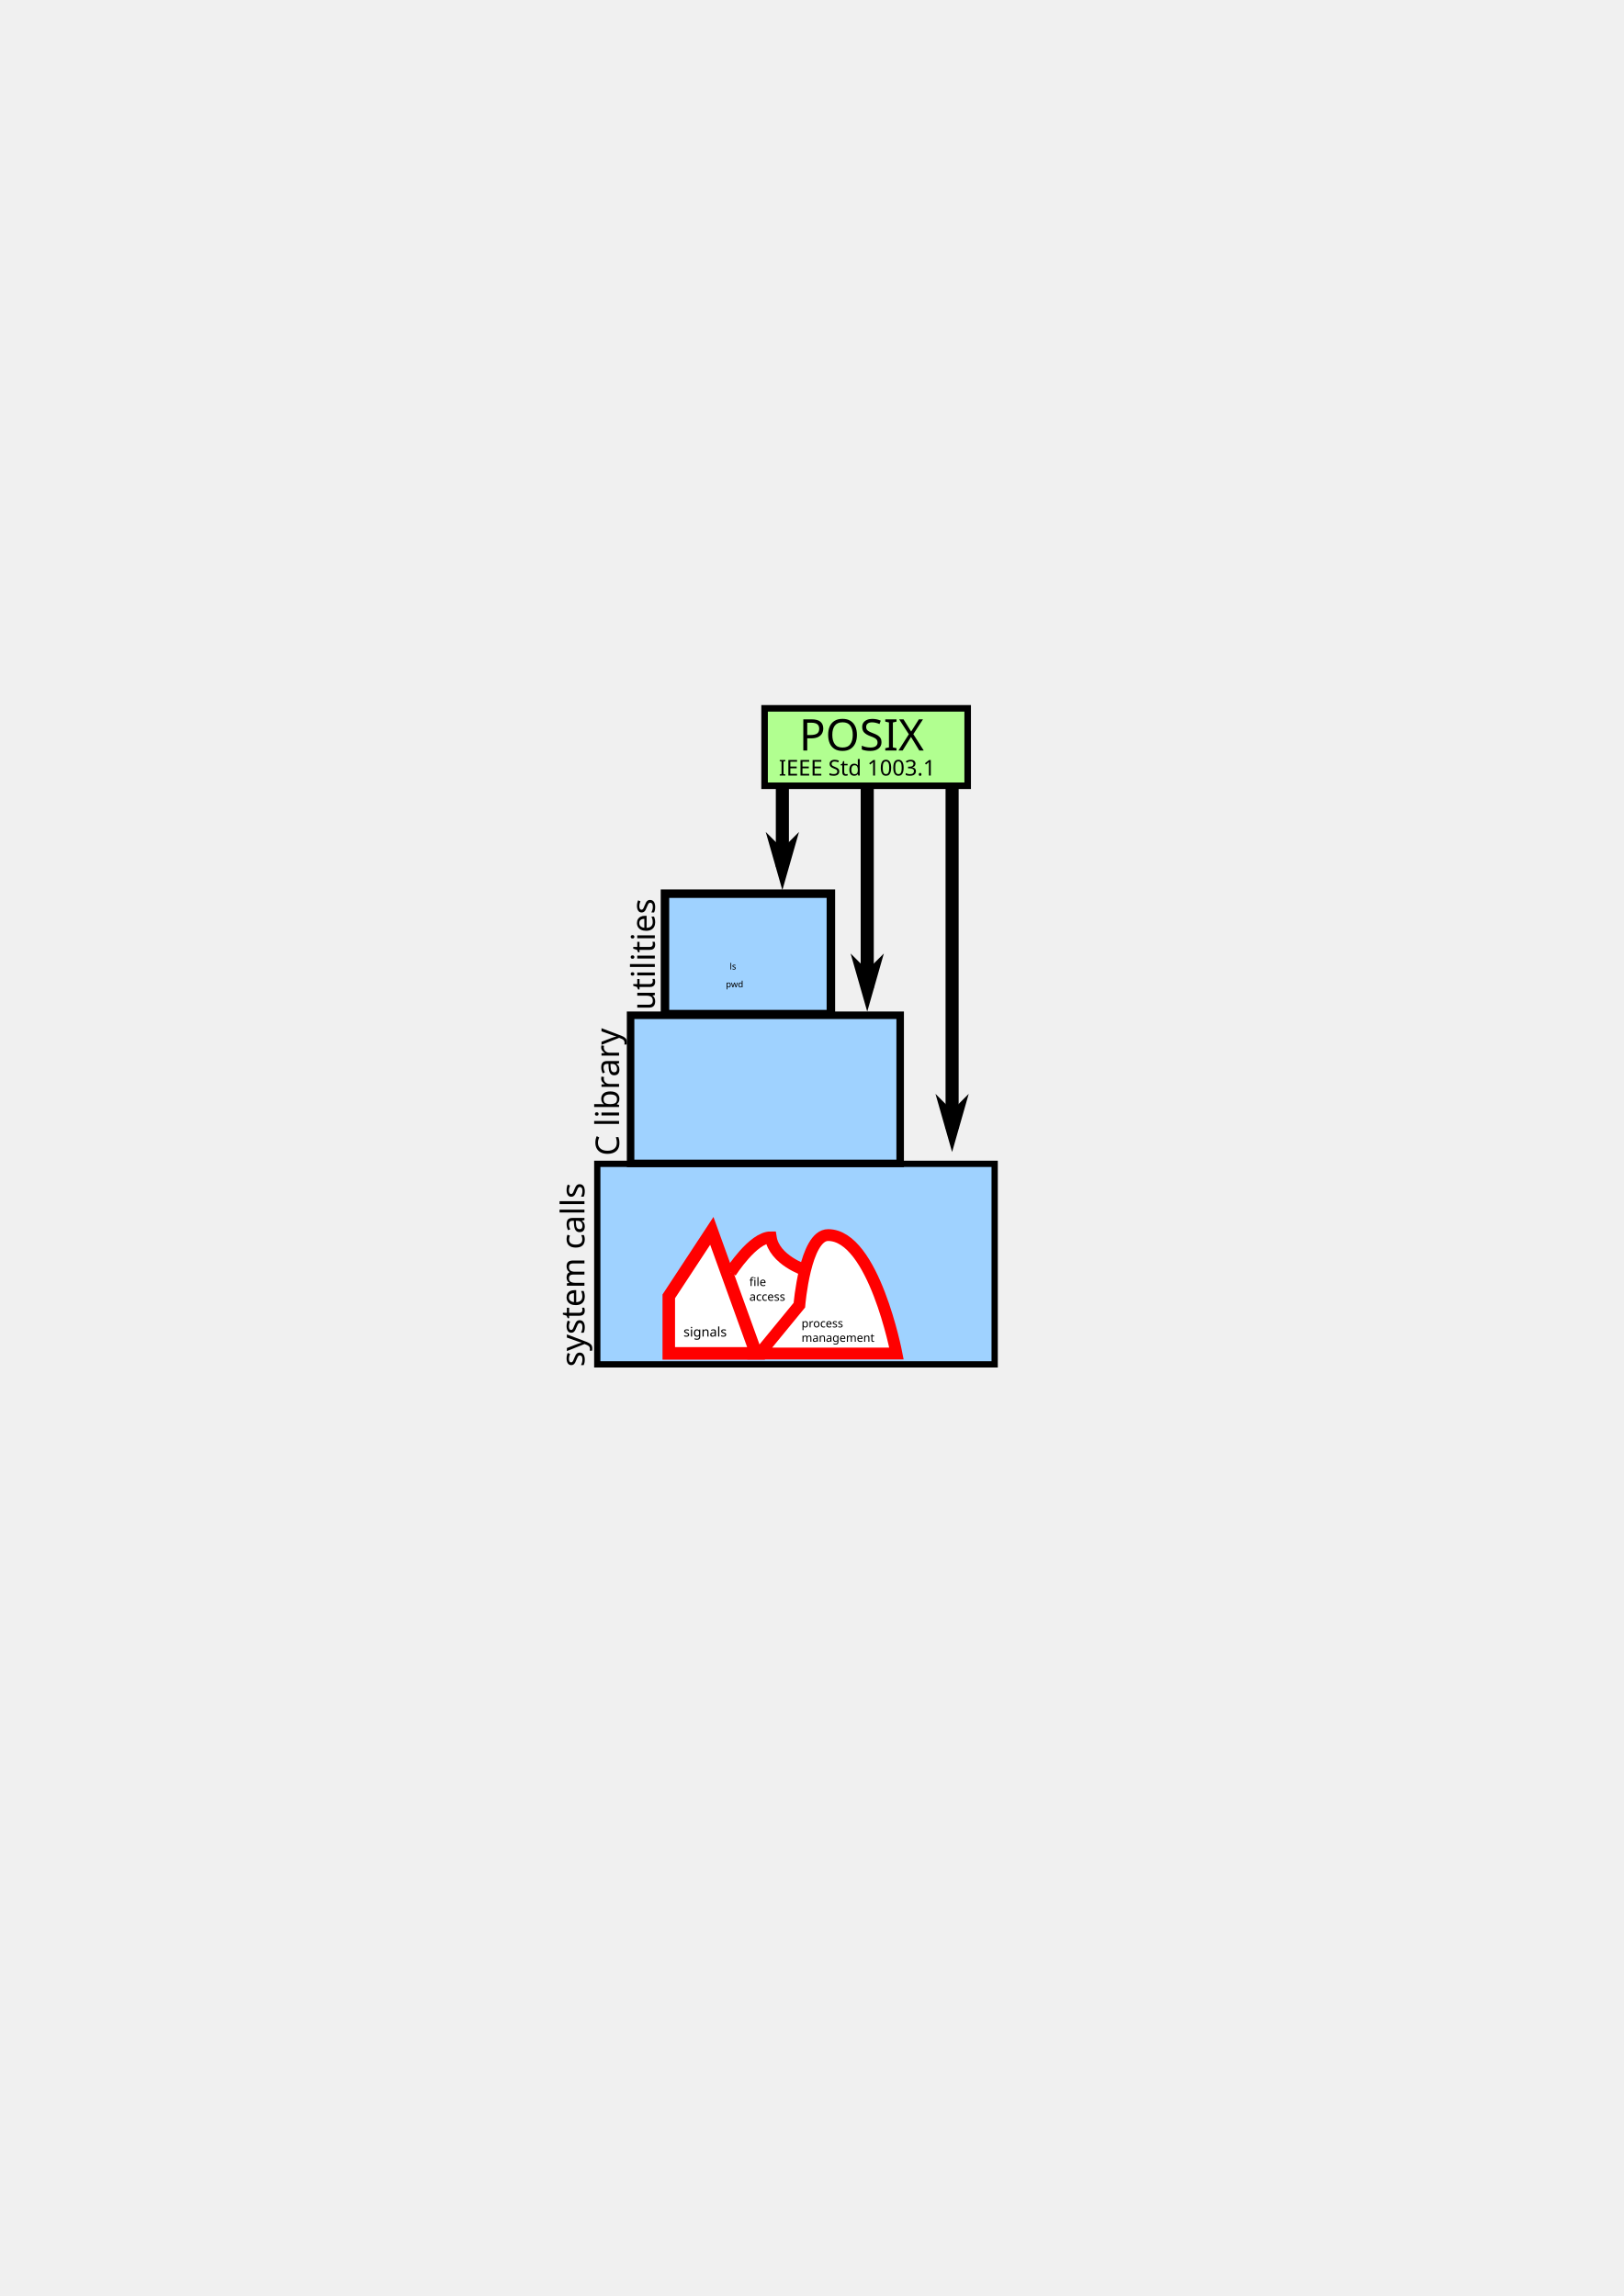
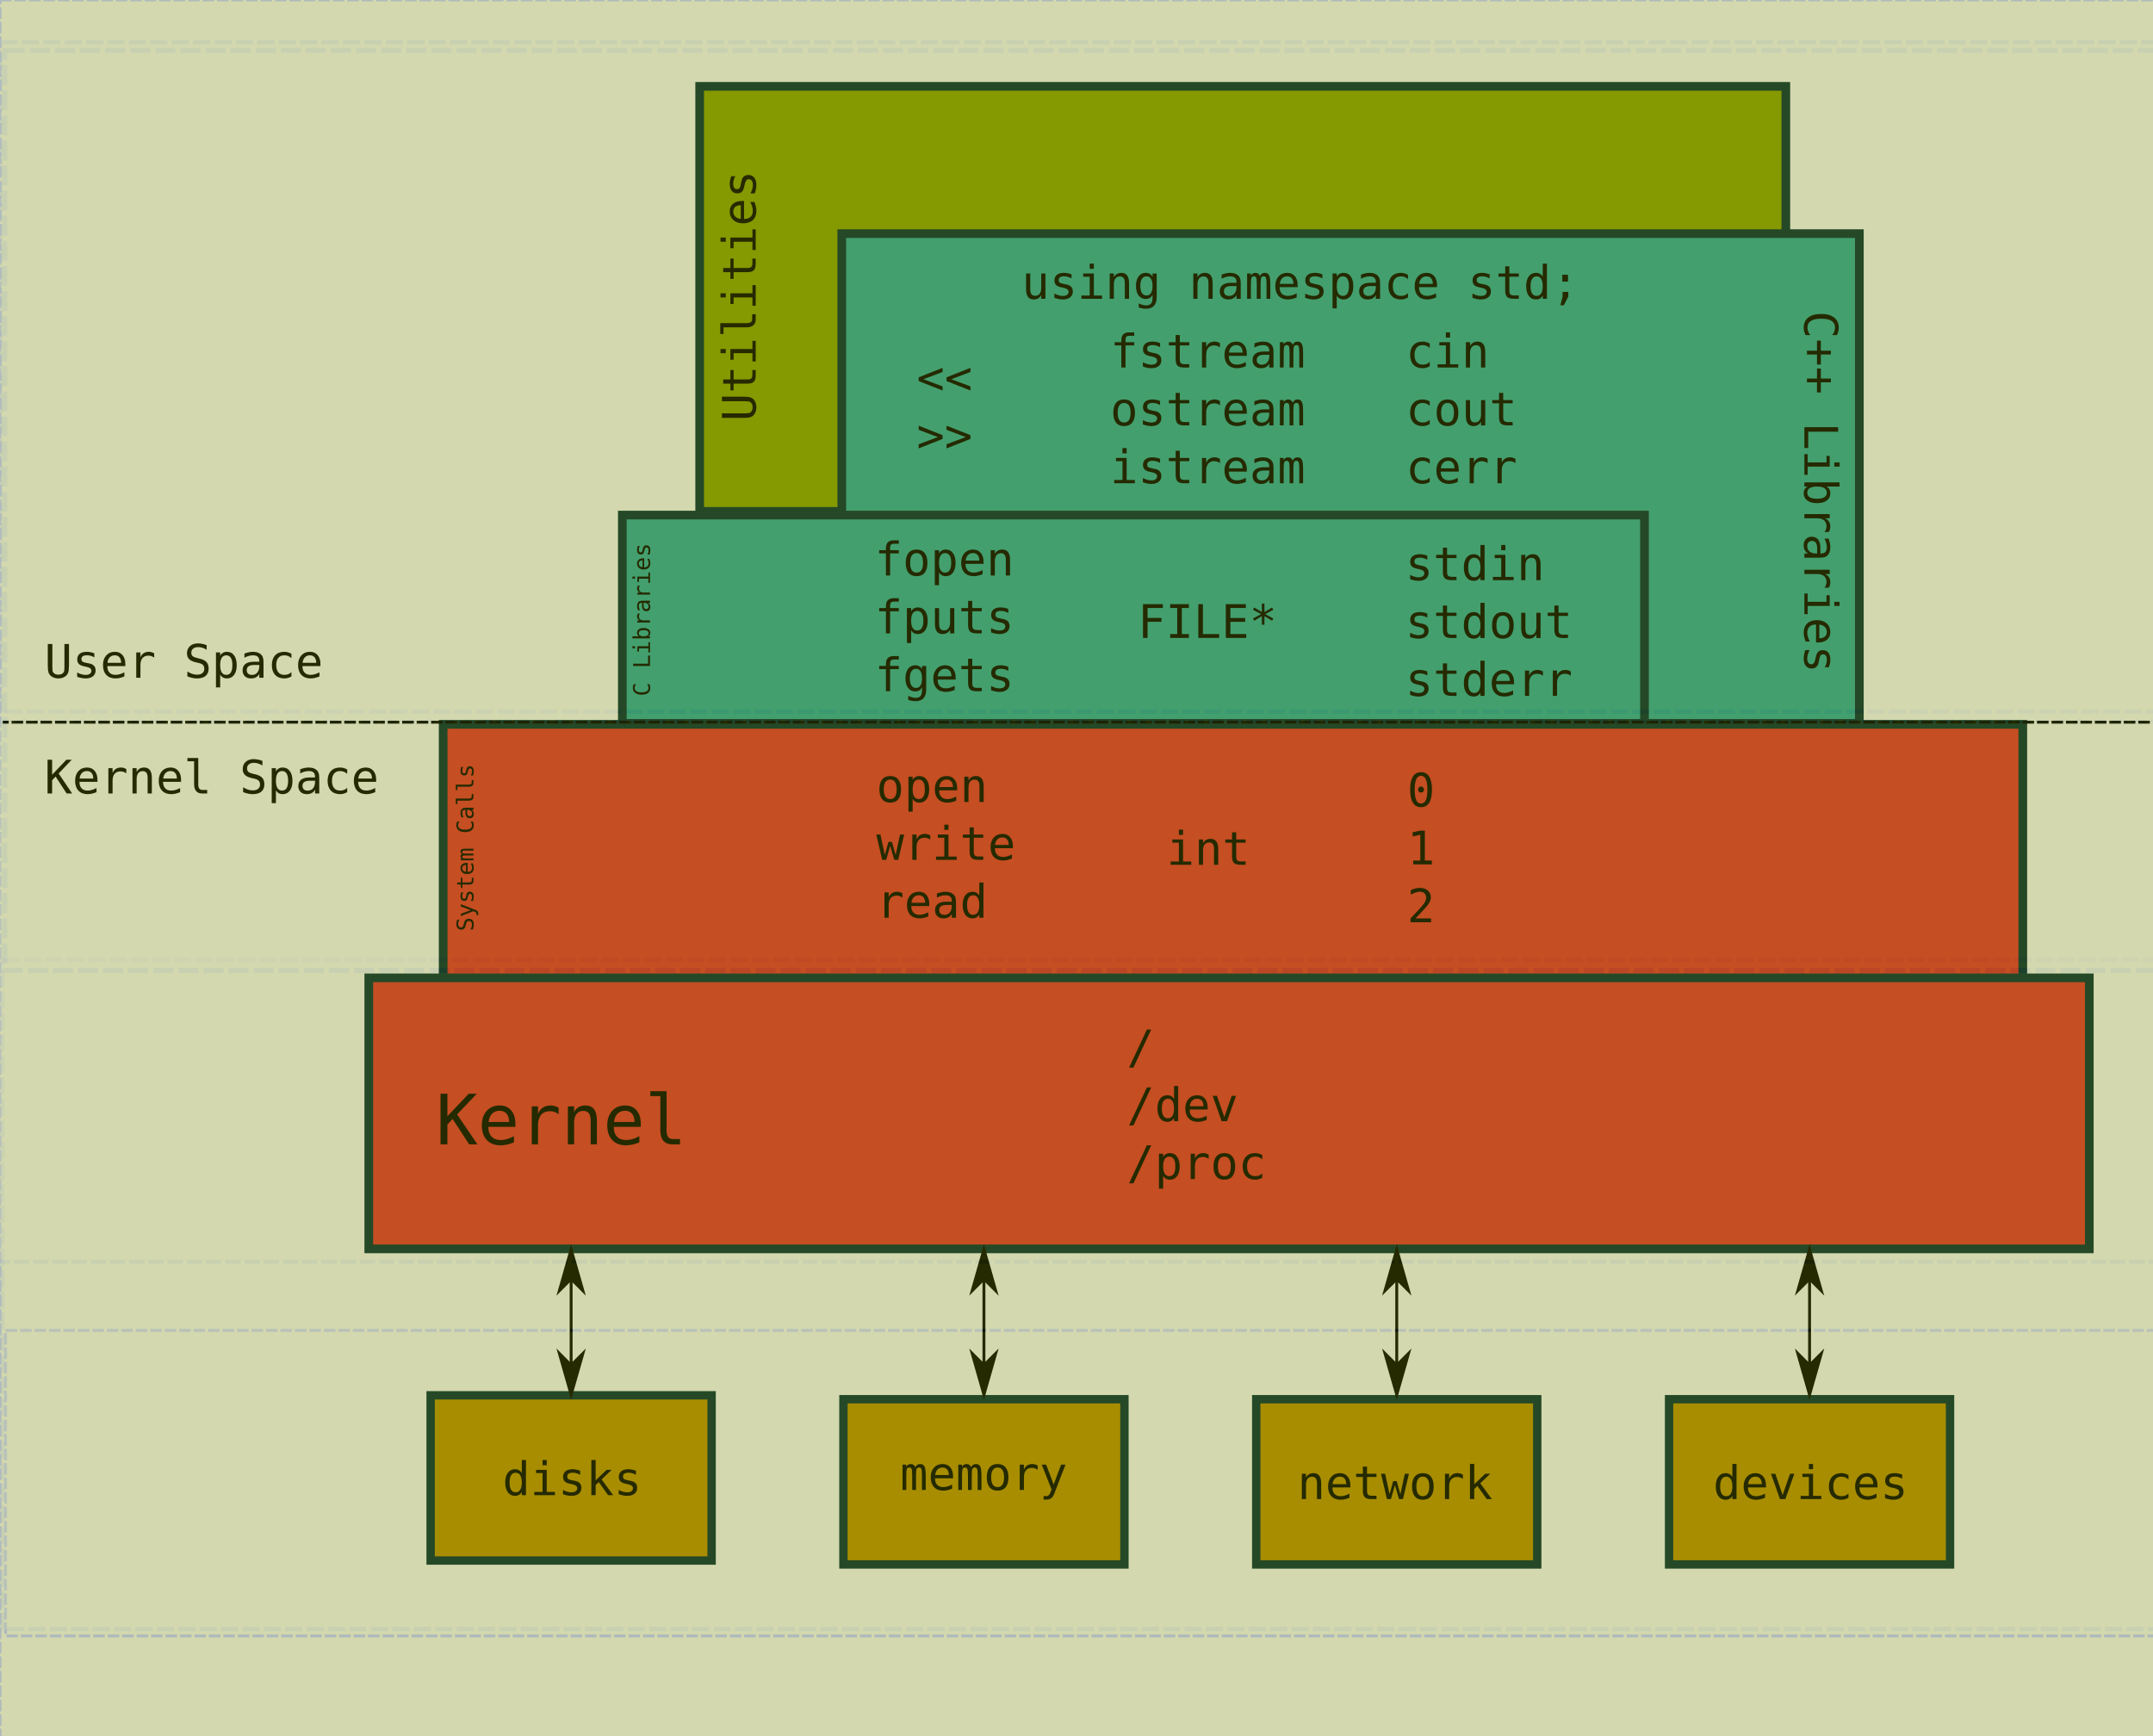
- <svg xmlns="http://www.w3.org/2000/svg" width="744.094" height="1052.362" id="svg8597" version="1.1">
+ <svg xmlns="http://www.w3.org/2000/svg" xmlns:ns1="http://sozi.baierouge.fr" version="1.2" width="744.09" height="600" id="svg8597" style="enable-background:new">
  <defs id="defs8599">
-     <marker style="overflow:visible" id="Arrow1Send" refX="0" refY="0" orient="auto">
-       <path transform="matrix(-0.2,0,0,-0.2,-1.2,0)" style="fill-rule:evenodd;stroke:#000000;stroke-width:1pt" d="M 0,0 5,-5 -12.5,0 5,5 0,0 z" id="path4762" />
-     </marker>
-     <marker style="overflow:visible" id="marker8527" refX="0" refY="0" orient="auto">
-       <path transform="matrix(-0.2,0,0,-0.2,-1.2,0)" style="fill-rule:evenodd;stroke:#000000;stroke-width:1pt" d="M 0,0 5,-5 -12.5,0 5,5 0,0 z" id="path8529" />
-     </marker>
-     <marker style="overflow:visible" id="marker8531" refX="0" refY="0" orient="auto">
-       <path transform="matrix(-0.2,0,0,-0.2,-1.2,0)" style="fill-rule:evenodd;stroke:#000000;stroke-width:1pt" d="M 0,0 5,-5 -12.5,0 5,5 0,0 z" id="path8533" />
-     </marker>
-     <marker style="overflow:visible" id="marker8535" refX="0" refY="0" orient="auto">
-       <path transform="matrix(-0.2,0,0,-0.2,-1.2,0)" style="fill-rule:evenodd;stroke:#000000;stroke-width:1pt" d="M 0,0 5,-5 -12.5,0 5,5 0,0 z" id="path8537" />
-     </marker>
-     <marker style="overflow:visible" id="marker8539" refX="0" refY="0" orient="auto">
-       <path transform="matrix(-0.2,0,0,-0.2,-1.2,0)" style="fill-rule:evenodd;stroke:#000000;stroke-width:1pt" d="M 0,0 5,-5 -12.5,0 5,5 0,0 z" id="path8541" />
-     </marker>
-     <marker style="overflow:visible" id="marker8543" refX="0" refY="0" orient="auto">
-       <path transform="matrix(-0.2,0,0,-0.2,-1.2,0)" style="fill-rule:evenodd;stroke:#000000;stroke-width:1pt" d="M 0,0 5,-5 -12.5,0 5,5 0,0 z" id="path8545" />
+     <marker style="overflow:visible" id="Arrow1Lend" orient="auto" refY="0" refX="0">
+       <path style="fill-rule:evenodd;stroke:#000000;stroke-width:1pt" id="path4472" transform="matrix(-0.8,0,0,-0.8,-10,0)" d="M 0,0 5,-5 -12.5,0 5,5 0,0 z" />
+     </marker>
+     <marker style="overflow:visible" id="Arrow1Lstart" orient="auto" refY="0" refX="0">
+       <path style="fill-rule:evenodd;stroke:#000000;stroke-width:1pt" id="path4469" transform="matrix(0.8,0,0,0.8,10,0)" d="M 0,0 5,-5 -12.5,0 5,5 0,0 z" />
+     </marker>
+     <marker style="overflow:visible" id="Arrow1Send" orient="auto" refY="0" refX="0">
+       <path style="fill-rule:evenodd;stroke:#000000;stroke-width:1pt" id="path4762" transform="matrix(-0.2,0,0,-0.2,-1.2,0)" d="M 0,0 5,-5 -12.5,0 5,5 0,0 z" />
+     </marker>
+     <marker style="overflow:visible" id="marker8527" orient="auto" refY="0" refX="0">
+       <path style="fill-rule:evenodd;stroke:#000000;stroke-width:1pt" id="path8529" transform="matrix(-0.2,0,0,-0.2,-1.2,0)" d="M 0,0 5,-5 -12.5,0 5,5 0,0 z" />
+     </marker>
+     <marker style="overflow:visible" id="marker8531" orient="auto" refY="0" refX="0">
+       <path style="fill-rule:evenodd;stroke:#000000;stroke-width:1pt" id="path8533" transform="matrix(-0.2,0,0,-0.2,-1.2,0)" d="M 0,0 5,-5 -12.5,0 5,5 0,0 z" />
+     </marker>
+     <marker style="overflow:visible" id="marker8535" orient="auto" refY="0" refX="0">
+       <path style="fill-rule:evenodd;stroke:#000000;stroke-width:1pt" id="path8537" transform="matrix(-0.2,0,0,-0.2,-1.2,0)" d="M 0,0 5,-5 -12.5,0 5,5 0,0 z" />
+     </marker>
+     <marker style="overflow:visible" id="marker8539" orient="auto" refY="0" refX="0">
+       <path style="fill-rule:evenodd;stroke:#000000;stroke-width:1pt" id="path8541" transform="matrix(-0.2,0,0,-0.2,-1.2,0)" d="M 0,0 5,-5 -12.5,0 5,5 0,0 z" />
+     </marker>
+     <marker style="overflow:visible" id="marker8543" orient="auto" refY="0" refX="0">
+       <path style="fill-rule:evenodd;stroke:#000000;stroke-width:1pt" id="path8545" transform="matrix(-0.2,0,0,-0.2,-1.2,0)" d="M 0,0 5,-5 -12.5,0 5,5 0,0 z" />
+     </marker>
+     <filter id="filter4023" color-interpolation-filters="sRGB">
+       <feBlend id="feBlend4025" mode="lighten" in2="BackgroundImage" />
+     </filter>
+     <marker style="overflow:visible" id="Arrow1Lstart-1" orient="auto" refY="0" refX="0">
+       <path style="fill-rule:evenodd;stroke:#000000;stroke-width:1pt" id="path4469-6" transform="matrix(0.8,0,0,0.8,10,0)" d="M 0,0 5,-5 -12.5,0 5,5 0,0 z" />
+     </marker>
+     <marker style="overflow:visible" id="Arrow1Lend-8" orient="auto" refY="0" refX="0">
+       <path style="fill-rule:evenodd;stroke:#000000;stroke-width:1pt" id="path4472-8" transform="matrix(-0.8,0,0,-0.8,-10,0)" d="M 0,0 5,-5 -12.5,0 5,5 0,0 z" />
+     </marker>
+     <marker style="overflow:visible" id="Arrow1Lstart-6" orient="auto" refY="0" refX="0">
+       <path style="fill-rule:evenodd;stroke:#000000;stroke-width:1pt" id="path4469-2" transform="matrix(0.8,0,0,0.8,10,0)" d="M 0,0 5,-5 -12.5,0 5,5 0,0 z" />
+     </marker>
+     <marker style="overflow:visible" id="Arrow1Lend-5" orient="auto" refY="0" refX="0">
+       <path style="fill-rule:evenodd;stroke:#000000;stroke-width:1pt" id="path4472-3" transform="matrix(-0.8,0,0,-0.8,-10,0)" d="M 0,0 5,-5 -12.5,0 5,5 0,0 z" />
+     </marker>
+     <marker style="overflow:visible" id="Arrow1Lstart-7" orient="auto" refY="0" refX="0">
+       <path style="fill-rule:evenodd;stroke:#000000;stroke-width:1pt" id="path4469-24" transform="matrix(0.8,0,0,0.8,10,0)" d="M 0,0 5,-5 -12.5,0 5,5 0,0 z" />
+     </marker>
+     <marker style="overflow:visible" id="Arrow1Lend-51" orient="auto" refY="0" refX="0">
+       <path style="fill-rule:evenodd;stroke:#000000;stroke-width:1pt" id="path4472-33" transform="matrix(-0.8,0,0,-0.8,-10,0)" d="M 0,0 5,-5 -12.5,0 5,5 0,0 z" />
+     </marker>
+     <filter id="filter4023-3" color-interpolation-filters="sRGB">
+       <feBlend id="feBlend4025-5" mode="lighten" in2="BackgroundImage" />
+     </filter>
+     <filter id="filter4023-9" color-interpolation-filters="sRGB">
+       <feBlend id="feBlend4025-0" mode="lighten" in2="BackgroundImage" />
+     </filter>
+     <marker style="overflow:visible" id="Arrow1Lstart-4" orient="auto" refY="0" refX="0">
+       <path style="fill-rule:evenodd;stroke:#000000;stroke-width:1pt" id="path4469-0" transform="matrix(0.8,0,0,0.8,10,0)" d="M 0,0 5,-5 -12.5,0 5,5 0,0 z" />
+     </marker>
+     <marker style="overflow:visible" id="Arrow1Lend-9" orient="auto" refY="0" refX="0">
+       <path style="fill-rule:evenodd;stroke:#000000;stroke-width:1pt" id="path4472-2" transform="matrix(-0.8,0,0,-0.8,-10,0)" d="M 0,0 5,-5 -12.5,0 5,5 0,0 z" />
+     </marker>
+     <marker style="overflow:visible" id="Arrow1Lstart-9" orient="auto" refY="0" refX="0">
+       <path style="fill-rule:evenodd;stroke:#000000;stroke-width:1pt" id="path4469-61" transform="matrix(0.8,0,0,0.8,10,0)" d="M 0,0 5,-5 -12.5,0 5,5 0,0 z" />
+     </marker>
+     <marker style="overflow:visible" id="Arrow1Lend-0" orient="auto" refY="0" refX="0">
+       <path style="fill-rule:evenodd;stroke:#000000;stroke-width:1pt" id="path4472-1" transform="matrix(-0.8,0,0,-0.8,-10,0)" d="M 0,0 5,-5 -12.5,0 5,5 0,0 z" />
+     </marker>
+     <marker style="overflow:visible" id="Arrow1Lstart-95" orient="auto" refY="0" refX="0">
+       <path style="fill-rule:evenodd;stroke:#000000;stroke-width:1pt" id="path4469-7" transform="matrix(0.8,0,0,0.8,10,0)" d="M 0,0 5,-5 -12.5,0 5,5 0,0 z" />
+     </marker>
+     <marker style="overflow:visible" id="Arrow1Lend-02" orient="auto" refY="0" refX="0">
+       <path style="fill-rule:evenodd;stroke:#000000;stroke-width:1pt" id="path4472-9" transform="matrix(-0.8,0,0,-0.8,-10,0)" d="M 0,0 5,-5 -12.5,0 5,5 0,0 z" />
+     </marker>
+     <marker style="overflow:visible" id="Arrow1Lstart-49" orient="auto" refY="0" refX="0">
+       <path style="fill-rule:evenodd;stroke:#000000;stroke-width:1pt" id="path4469-71" transform="matrix(0.8,0,0,0.8,10,0)" d="M 0,0 5,-5 -12.5,0 5,5 0,0 z" />
+     </marker>
+     <marker style="overflow:visible" id="Arrow1Lend-1" orient="auto" refY="0" refX="0">
+       <path style="fill-rule:evenodd;stroke:#000000;stroke-width:1pt" id="path4472-5" transform="matrix(-0.8,0,0,-0.8,-10,0)" d="M 0,0 5,-5 -12.5,0 5,5 0,0 z" />
+     </marker>
+     <marker style="overflow:visible" id="Arrow1Lstart-0" orient="auto" refY="0" refX="0">
+       <path style="fill-rule:evenodd;stroke:#000000;stroke-width:1pt" id="path4469-5" transform="matrix(0.8,0,0,0.8,10,0)" d="M 0,0 5,-5 -12.5,0 5,5 0,0 z" />
+     </marker>
+     <marker style="overflow:visible" id="Arrow1Lend-57" orient="auto" refY="0" refX="0">
+       <path style="fill-rule:evenodd;stroke:#000000;stroke-width:1pt" id="path4472-6" transform="matrix(-0.8,0,0,-0.8,-10,0)" d="M 0,0 5,-5 -12.5,0 5,5 0,0 z" />
    </marker>
  </defs>
-   <g id="layer1">
-     <rect y="324.666" x="350.387" height="35.489" width="93.068" id="rect6335" style="fill:#b1ff90;fill-opacity:1;stroke:#000000;stroke-width:3;stroke-miterlimit:4;stroke-opacity:1;stroke-dasharray:none;display:inline" />
-     <text id="text6207" y="343.987" x="366.198" style="font-size:20px;font-style:normal;font-weight:normal;line-height:125%;letter-spacing:0px;word-spacing:0px;fill:#000000;fill-opacity:1;stroke:none;display:inline;font-family:Sans" xml:space="preserve">
-       <tspan y="343.987" x="366.198" id="tspan6209">POSIX</tspan>
-     </text>
-     <rect y="533.437" x="273.713" height="91.915" width="182.111" id="rect6161-2" style="fill:#9fd2ff;fill-opacity:1;stroke:#000000;stroke-width:2.872;stroke-miterlimit:4;stroke-opacity:1;stroke-dasharray:none;display:inline" />
-     <rect y="409.607" x="304.736" height="55.217" width="76.031" id="rect6161-2-0-5" style="fill:#9fd2ff;fill-opacity:1;stroke:#000000;stroke-width:3.888;stroke-miterlimit:4;stroke-opacity:1;stroke-dasharray:none;display:inline" />
-     <rect y="465.342" x="288.977" height="67.9" width="123.541" id="rect6161-2-0" style="fill:#9fd2ff;fill-opacity:1;stroke:#000000;stroke-width:3.448;stroke-miterlimit:4;stroke-opacity:1;stroke-dasharray:none;display:inline" />
-     <text transform="matrix(0,-1,1,0,0,0)" id="text6281" y="267.833" x="-626.461" style="font-size:16.679px;font-style:normal;font-weight:normal;line-height:125%;letter-spacing:0px;word-spacing:0px;fill:#000000;fill-opacity:1;stroke:none;display:inline;font-family:Sans" xml:space="preserve">
-       <tspan style="font-size:15px" y="267.833" x="-626.461" id="tspan6283">system calls</tspan>
-     </text>
-     <text transform="matrix(0,-1,1,0,0,0)" id="text6285" y="283.697" x="-529.779" style="font-size:13.185px;font-style:normal;font-weight:normal;line-height:125%;letter-spacing:0px;word-spacing:0px;fill:#000000;fill-opacity:1;stroke:none;display:inline;font-family:Sans" xml:space="preserve">
-       <tspan style="font-size:15px" y="283.697" x="-529.779" id="tspan6287">C library</tspan>
-     </text>
-     <text transform="matrix(0,-1,1,0,0,0)" id="text6307" y="300.09" x="-463.031" style="font-size:11.623px;font-style:normal;font-weight:normal;line-height:125%;letter-spacing:0px;word-spacing:0px;fill:#000000;fill-opacity:1;stroke:none;display:inline;font-family:Sans" xml:space="preserve">
-       <tspan style="font-size:15px" y="300.09" x="-463.031" id="tspan6309">utilities</tspan>
-     </text>
-     <path id="path6337" d="m 358.535,359.905 0,37.376" style="fill:none;stroke:#000000;stroke-width:6;stroke-linecap:butt;stroke-linejoin:miter;stroke-miterlimit:4;stroke-opacity:1;stroke-dasharray:none;marker-mid:url(#Arrow1Send);marker-end:url(#Arrow1Send);display:inline" />
-     <path id="path6337-6" d="m 397.426,360.912 0,92.055" style="fill:none;stroke:#000000;stroke-width:6;stroke-linecap:butt;stroke-linejoin:miter;stroke-miterlimit:4;stroke-opacity:1;stroke-dasharray:none;marker-mid:url(#Arrow1Send);marker-end:url(#Arrow1Send);display:inline" />
-     <path id="path6337-6-9" d="m 436.317,361.488 0,155.827" style="fill:none;stroke:#000000;stroke-width:6;stroke-linecap:butt;stroke-linejoin:miter;stroke-miterlimit:4;stroke-opacity:1;stroke-dasharray:none;marker-mid:url(#Arrow1Send);marker-end:url(#Arrow1Send);display:inline" />
-     <text id="text6201-4-3" y="444.356" x="334.402" style="font-size:3.208px;font-style:normal;font-weight:normal;line-height:125%;letter-spacing:0px;word-spacing:0px;fill:#000000;fill-opacity:1;stroke:none;display:inline;font-family:Sans" xml:space="preserve">
-       <tspan style="font-size:4px" id="tspan6279-2" y="444.356" x="334.402">ls</tspan>
-     </text>
-     <g style="display:inline" id="g7292-9-7-6" transform="matrix(0.6938031,0,0,0.6938031,-1150.828,533.3272)">
-       <rect style="fill:#ffffff;fill-opacity:1;stroke:#ff0000;stroke-width:3.12;stroke-miterlimit:4;stroke-opacity:1;stroke-dasharray:none" id="rect6175-7-0-9-2" width="82.182" height="54.881" x="2130.215" y="67.395" />
-       <path style="fill:#ffffff;fill-opacity:1;stroke:#ff0000;stroke-width:8.271;stroke-linecap:butt;stroke-linejoin:miter;stroke-miterlimit:4;stroke-opacity:1;stroke-dasharray:none" d="m 2158.117,125.384 -57.653,0 0,-37.668 28.423,-43.281 z" id="path5369-8-6-1-7" />
-       <path style="fill:#ffffff;fill-opacity:1;stroke:#ff0000;stroke-width:7.8;stroke-miterlimit:4;stroke-opacity:1" d="m 2160.527,125.451 26.199,-31.936 c 0,0 3.723,-46.295 18.968,-46.295 30.111,0 45.167,78.231 45.167,78.231 z" id="path5366-1-5-4-0" />
-       <text xml:space="preserve" style="font-size:8.763px;font-style:normal;font-weight:normal;line-height:125%;letter-spacing:0px;word-spacing:0px;fill:#000000;fill-opacity:1;stroke:none;font-family:Sans" x="2110.154" y="114.272" id="text6145-4-2-5-2">
-         <tspan x="2110.154" y="114.272" id="tspan6153-6-3-8-8">signals</tspan>
-       </text>
-       <text xml:space="preserve" style="font-size:7.607px;font-style:normal;font-weight:normal;line-height:125%;letter-spacing:0px;word-spacing:0px;fill:#000000;fill-opacity:1;stroke:none;font-family:Sans" x="2188.151" y="108.216" id="text6149-4-1-4-0">
-         <tspan id="tspan6151-1-7-0-8" x="2188.151" y="108.216">process</tspan>
-         <tspan x="2188.151" y="117.725" id="tspan6259-5-5-5">management</tspan>
-       </text>
-       <path style="fill:#ffffff;fill-opacity:1;stroke:#ff0000;stroke-width:7.8;stroke-linecap:butt;stroke-linejoin:miter;stroke-miterlimit:4;stroke-opacity:1;stroke-dasharray:none" d="m 2141.358,71.853 c 0,0 14.829,-23.24 26.465,-23.122 2.35,15.151 22.844,21.729 22.844,21.729" id="path6155-7-6-3-4" />
-       <text xml:space="preserve" style="font-size:7.8px;font-style:normal;font-weight:normal;line-height:125%;letter-spacing:0px;word-spacing:0px;fill:#000000;fill-opacity:1;stroke:none;font-family:Sans" x="2153.662" y="80.879" id="text6201-4-3-7-3">
-         <tspan id="tspan6203-3-6-0-6" x="2153.662" y="80.879">file</tspan>
-         <tspan x="2153.662" y="90.629" id="tspan6279-2-9-1">access</tspan>
-       </text>
-     </g>
-     <text id="text7484" y="452.525" x="332.639" style="font-size:10px;font-style:normal;font-weight:normal;line-height:125%;letter-spacing:0px;word-spacing:0px;fill:#000000;fill-opacity:1;stroke:none;display:inline;font-family:Sans" xml:space="preserve">
-       <tspan style="font-size:4px" y="452.525" x="332.639" id="tspan7486">pwd</tspan>
-     </text>
-     <text xml:space="preserve" style="font-size:10px;font-style:normal;font-weight:normal;line-height:125%;letter-spacing:0px;word-spacing:0px;fill:#000000;fill-opacity:1;stroke:none;display:inline;font-family:Sans" x="356.923" y="355.476" id="text33071">
-       <tspan id="tspan33073" x="356.923" y="355.476">IEEE Std 1003.1</tspan>
-     </text>
-   </g>
+   <rect y="29.85" x="241.812" height="146.91" width="375.378" id="rect4999" style="fill:#859900;fill-opacity:1;fill-rule:nonzero;stroke:#002b36;stroke-width:3;stroke-linejoin:miter;stroke-miterlimit:4;stroke-opacity:1;stroke-dasharray:none;stroke-dashoffset:0" />
+   <rect y="80.748" x="290.929" height="169.282" width="351.673" id="rect4537-8" style="fill:#2aa198;fill-opacity:1;fill-rule:nonzero;stroke:#002b36;stroke-width:3;stroke-miterlimit:4;stroke-opacity:1;stroke-dasharray:none;enable-background:new" />
+   <rect y="178.033" x="215.081" height="71.996" width="353.262" id="rect4537" style="fill:#2aa198;fill-opacity:1;fill-rule:nonzero;stroke:#002b36;stroke-width:3;stroke-miterlimit:4;stroke-opacity:1;stroke-dasharray:none" />
+   <flowRoot transform="translate(0,-452.3622)" id="flowRoot5211" xml:space="preserve" style="font-size:24px;font-style:normal;font-variant:normal;font-weight:normal;font-stretch:normal;line-height:125%;letter-spacing:0px;word-spacing:0px;fill:#000000;fill-opacity:1;stroke:none;filter:url(#filter4023);font-family:DejaVu Sans Mono;-inkscape-font-specification:DejaVu Sans Mono">
+     <flowRegion id="flowRegion5213">
+       <rect width="278.165" height="394.528" x="-219.429" y="236.708" id="rect5215" />
+     </flowRegion>
+     <flowPara id="flowPara5217" />
+   </flowRoot>
+   <text id="text4861" y="103.272" x="353.091" style="font-size:16px;font-style:normal;font-variant:normal;font-weight:normal;font-stretch:normal;text-align:start;line-height:125%;letter-spacing:0px;word-spacing:0px;writing-mode:lr-tb;text-anchor:start;fill:#000000;fill-opacity:1;stroke:none;font-family:DejaVu Sans Mono;-inkscape-font-specification:DejaVu Sans Mono" xml:space="preserve">
+     <tspan id="tspan4865" y="103.272" x="353.091">using namespace std;</tspan>
+   </text>
+   <rect y="250.369" x="153.157" height="89.783" width="545.928" id="rect4869" style="fill:#dc322f;fill-opacity:1;fill-rule:nonzero;stroke:#002b36;stroke-width:3;stroke-miterlimit:4;stroke-opacity:1;stroke-dasharray:none" />
+   <text id="text4873" y="198.918" x="302.323" style="font-size:16px;font-style:normal;font-variant:normal;font-weight:normal;font-stretch:normal;line-height:125%;letter-spacing:0px;word-spacing:0px;fill:#000000;fill-opacity:1;stroke:none;font-family:DejaVu Sans Mono;-inkscape-font-specification:DejaVu Sans Mono" xml:space="preserve">
+     <tspan y="198.918" x="302.323" id="tspan4875">fopen</tspan>
+     <tspan id="tspan4877" y="218.918" x="302.323">fputs</tspan>
+     <tspan id="tspan4879" y="238.918" x="302.323">fgets</tspan>
+   </text>
+   <text id="text4881" y="220.496" x="393.205" style="font-size:16px;font-style:normal;font-variant:normal;font-weight:normal;font-stretch:normal;line-height:125%;letter-spacing:0px;word-spacing:0px;fill:#000000;fill-opacity:1;stroke:none;font-family:DejaVu Sans Mono;-inkscape-font-specification:DejaVu Sans Mono" xml:space="preserve">
+     <tspan y="220.496" x="393.205" id="tspan4883">FILE*</tspan>
+   </text>
+   <text id="text4885" y="200.524" x="485.679" style="font-size:16px;font-style:normal;font-variant:normal;font-weight:normal;font-stretch:normal;line-height:125%;letter-spacing:0px;word-spacing:0px;fill:#000000;fill-opacity:1;stroke:none;font-family:DejaVu Sans Mono;-inkscape-font-specification:DejaVu Sans Mono" xml:space="preserve">
+     <tspan y="200.524" x="485.679" id="tspan4887">stdin</tspan>
+     <tspan id="tspan4889" y="220.524" x="485.679">stdout</tspan>
+     <tspan id="tspan4891" y="240.524" x="485.679">stderr</tspan>
+   </text>
+   <text id="text4893" y="278.765" x="486.304" style="font-size:16px;font-style:normal;font-variant:normal;font-weight:normal;font-stretch:normal;line-height:125%;letter-spacing:0px;word-spacing:0px;fill:#000000;fill-opacity:1;stroke:none;font-family:DejaVu Sans Mono;-inkscape-font-specification:DejaVu Sans Mono" xml:space="preserve">
+     <tspan y="278.765" x="486.304" id="tspan4895">0</tspan>
+     <tspan id="tspan4897" y="298.765" x="486.304">1</tspan>
+     <tspan id="tspan4901" y="318.765" x="486.304">2</tspan>
+   </text>
+   <text id="text4905" y="298.906" x="403.181" style="font-size:16px;font-style:normal;font-variant:normal;font-weight:normal;font-stretch:normal;line-height:125%;letter-spacing:0px;word-spacing:0px;fill:#000000;fill-opacity:1;stroke:none;font-family:DejaVu Sans Mono;-inkscape-font-specification:DejaVu Sans Mono" xml:space="preserve">
+     <tspan y="298.906" x="403.181" id="tspan4907">int</tspan>
+   </text>
+   <text id="text4909" y="127.035" x="383.689" style="font-size:16px;font-style:normal;font-variant:normal;font-weight:normal;font-stretch:normal;line-height:125%;letter-spacing:0px;word-spacing:0px;fill:#000000;fill-opacity:1;stroke:none;font-family:DejaVu Sans Mono;-inkscape-font-specification:DejaVu Sans Mono" xml:space="preserve">
+     <tspan y="127.035" x="383.689" id="tspan4911">fstream</tspan>
+     <tspan id="tspan4913" y="147.035" x="383.689">ostream</tspan>
+     <tspan id="tspan4915" y="167.035" x="383.689">istream</tspan>
+   </text>
+   <text id="text4917" y="127.035" x="485.819" style="font-size:16px;font-style:normal;font-variant:normal;font-weight:normal;font-stretch:normal;line-height:125%;letter-spacing:0px;word-spacing:0px;fill:#000000;fill-opacity:1;stroke:none;font-family:DejaVu Sans Mono;-inkscape-font-specification:DejaVu Sans Mono" xml:space="preserve">
+     <tspan y="127.035" x="485.819" id="tspan4919">cin</tspan>
+     <tspan id="tspan4921" y="147.035" x="485.819">cout</tspan>
+     <tspan id="tspan4923" y="167.035" x="485.819">cerr</tspan>
+   </text>
+   <text id="text4925" y="136.086" x="316.811" style="font-size:16px;font-style:normal;font-variant:normal;font-weight:normal;font-stretch:normal;line-height:125%;letter-spacing:0px;word-spacing:0px;fill:#000000;fill-opacity:1;stroke:none;font-family:DejaVu Sans Mono;-inkscape-font-specification:DejaVu Sans Mono" xml:space="preserve">
+     <tspan y="136.086" x="316.811" id="tspan4927">&lt;&lt;</tspan>
+     <tspan id="tspan4929" y="156.086" x="316.811">&gt;&gt;</tspan>
+   </text>
+   <text id="text4931" y="277.195" x="302.846" style="font-size:16px;font-style:normal;font-variant:normal;font-weight:normal;font-stretch:normal;line-height:125%;letter-spacing:0px;word-spacing:0px;fill:#000000;fill-opacity:1;stroke:none;font-family:DejaVu Sans Mono;-inkscape-font-specification:DejaVu Sans Mono" xml:space="preserve">
+     <tspan y="277.195" x="302.846" id="tspan4933">open</tspan>
+     <tspan id="tspan4935" y="297.195" x="302.846">write</tspan>
+     <tspan id="tspan4937" y="317.195" x="302.846">read</tspan>
+   </text>
+   <rect y="337.988" x="127.455" height="93.673" width="594.619" id="rect4947" style="fill:#dc322f;fill-opacity:1;fill-rule:nonzero;stroke:#002b36;stroke-width:3;stroke-linejoin:miter;stroke-miterlimit:4;stroke-opacity:1;stroke-dasharray:none;stroke-dashoffset:0" />
+   <text id="text4939" y="367.525" x="389.422" style="font-size:16px;font-style:normal;font-variant:normal;font-weight:normal;font-stretch:normal;line-height:125%;letter-spacing:0px;word-spacing:0px;fill:#000000;fill-opacity:1;stroke:none;font-family:DejaVu Sans Mono;-inkscape-font-specification:DejaVu Sans Mono" xml:space="preserve">
+     <tspan y="367.525" x="389.422" id="tspan4941">/</tspan>
+     <tspan id="tspan4943" y="387.525" x="389.422">/dev</tspan>
+     <tspan id="tspan4945" y="407.525" x="389.422">/proc</tspan>
+   </text>
+   <g transform="translate(46,0)" id="g5001">
+     <rect style="fill:#b58900;fill-opacity:1;fill-rule:nonzero;stroke:#002b36;stroke-width:2.892;stroke-linejoin:miter;stroke-miterlimit:4;stroke-opacity:1;stroke-dasharray:none;stroke-dashoffset:0" id="rect4949" width="97.108" height="57.108" x="102.831" y="482.279" />
+     <text xml:space="preserve" style="font-size:16px;font-style:normal;font-variant:normal;font-weight:normal;font-stretch:normal;line-height:125%;letter-spacing:0px;word-spacing:0px;fill:#000000;fill-opacity:1;stroke:none;font-family:DejaVu Sans Mono;-inkscape-font-specification:DejaVu Sans Mono" x="127.631" y="516.798" id="text4983">
+       <tspan id="tspan4985" x="127.631" y="516.798">disks</tspan>
+     </text>
+   </g>
+   <g transform="translate(47.10904,0)" id="g5006">
+     <rect style="fill:#b58900;fill-opacity:1;fill-rule:nonzero;stroke:#002b36;stroke-width:2.892;stroke-linejoin:miter;stroke-miterlimit:4;stroke-opacity:1;stroke-dasharray:none;stroke-dashoffset:0;enable-background:new" id="rect4949-9" width="97.108" height="57.108" x="244.392" y="483.627" />
+     <text xml:space="preserve" style="font-size:16px;font-style:normal;font-variant:normal;font-weight:normal;font-stretch:normal;line-height:125%;letter-spacing:0px;word-spacing:0px;fill:#000000;fill-opacity:1;stroke:none;font-family:DejaVu Sans Mono;-inkscape-font-specification:DejaVu Sans Mono" x="263.954" y="514.998" id="text4987">
+       <tspan id="tspan4989" x="263.954" y="514.998">memory</tspan>
+     </text>
+   </g>
+   <g transform="translate(59.45145,0)" id="g5011">
+     <rect style="fill:#b58900;fill-opacity:1;fill-rule:nonzero;stroke:#002b36;stroke-width:2.892;stroke-linejoin:miter;stroke-miterlimit:4;stroke-opacity:1;stroke-dasharray:none;stroke-dashoffset:0;enable-background:new" id="rect4949-7" width="97.108" height="57.108" x="374.719" y="-540.736" transform="scale(1,-1)" />
+     <text xml:space="preserve" style="font-size:16px;font-style:normal;font-variant:normal;font-weight:normal;font-stretch:normal;line-height:125%;letter-spacing:0px;word-spacing:0px;fill:#000000;fill-opacity:1;stroke:none;font-family:DejaVu Sans Mono;-inkscape-font-specification:DejaVu Sans Mono" x="388.941" y="518.146" id="text4991">
+       <tspan id="tspan4993" x="388.941" y="518.146">network</tspan>
+     </text>
+   </g>
+   <g transform="translate(46,0)" id="g5016">
+     <rect style="fill:#b58900;fill-opacity:1;fill-rule:nonzero;stroke:#002b36;stroke-width:2.892;stroke-linejoin:miter;stroke-miterlimit:4;stroke-opacity:1;stroke-dasharray:none;stroke-dashoffset:0;enable-background:new" id="rect4949-79" width="97.108" height="57.108" x="530.84" y="483.627" />
+     <text xml:space="preserve" style="font-size:16px;font-style:normal;font-variant:normal;font-weight:normal;font-stretch:normal;line-height:125%;letter-spacing:0px;word-spacing:0px;fill:#000000;fill-opacity:1;stroke:none;font-family:DejaVu Sans Mono;-inkscape-font-specification:DejaVu Sans Mono" x="546.016" y="518.147" id="text4995">
+       <tspan id="tspan4997" x="546.016" y="518.147">devices</tspan>
+     </text>
+   </g>
+   <path id="path5021" d="m 197.385,432.008 0,49.917" style="fill:none;stroke:#000000;stroke-width:1px;stroke-linecap:butt;stroke-linejoin:miter;stroke-opacity:1;marker-start:url(#Arrow1Lstart);marker-mid:none;marker-end:url(#Arrow1Lend)" />
+   <path id="path5021-0" d="m 340.055,432.008 0,49.917" style="fill:none;stroke:#000000;stroke-width:1px;stroke-linecap:butt;stroke-linejoin:miter;stroke-opacity:1;marker-start:url(#Arrow1Lstart);marker-mid:none;marker-end:url(#Arrow1Lend);enable-background:new" />
+   <path id="path5021-6" d="m 482.725,432.008 0,49.917" style="fill:none;stroke:#000000;stroke-width:1px;stroke-linecap:butt;stroke-linejoin:miter;stroke-opacity:1;marker-start:url(#Arrow1Lstart);marker-mid:none;marker-end:url(#Arrow1Lend);enable-background:new" />
+   <path id="path5021-1" d="m 625.394,432.008 0,49.917" style="fill:none;stroke:#000000;stroke-width:1px;stroke-linecap:butt;stroke-linejoin:miter;stroke-opacity:1;marker-start:url(#Arrow1Lstart);marker-mid:none;marker-end:url(#Arrow1Lend);enable-background:new" />
+   <text transform="matrix(0,-1,1,0,0,0)" id="text6153" y="261.177" x="-145.594" style="font-size:16px;font-style:normal;font-variant:normal;font-weight:normal;font-stretch:normal;line-height:125%;letter-spacing:0px;word-spacing:0px;fill:#000000;fill-opacity:1;stroke:none;font-family:DejaVu Sans Mono;-inkscape-font-specification:DejaVu Sans Mono" xml:space="preserve">
+     <tspan y="261.177" x="-145.594" id="tspan6155">Utilities</tspan>
+   </text>
+   <text transform="matrix(0,1,-1,0,0,0)" id="text6157" y="-623.605" x="107.42" style="font-size:16px;font-style:normal;font-variant:normal;font-weight:normal;font-stretch:normal;line-height:125%;letter-spacing:0px;word-spacing:0px;fill:#000000;fill-opacity:1;stroke:none;font-family:DejaVu Sans Mono;-inkscape-font-specification:DejaVu Sans Mono" xml:space="preserve">
+     <tspan y="-623.605" x="107.42" id="tspan6159">C++ Libraries</tspan>
+   </text>
+   <text transform="matrix(0,-1,1,0,0,0)" id="text6161" y="224.65" x="-240.667" style="font-size:8px;font-style:normal;font-variant:normal;font-weight:normal;font-stretch:normal;text-align:start;line-height:125%;letter-spacing:0px;word-spacing:0px;writing-mode:lr-tb;text-anchor:start;fill:#000000;fill-opacity:1;stroke:none;font-family:DejaVu Sans Mono;-inkscape-font-specification:DejaVu Sans Mono" xml:space="preserve">
+     <tspan y="224.65" x="-240.667" id="tspan6163">C Libraries</tspan>
+   </text>
+   <text transform="matrix(0,-1,1,0,0,0)" id="text6165" y="163.638" x="-321.863" style="font-size:8px;font-style:normal;font-variant:normal;font-weight:normal;font-stretch:normal;text-align:start;line-height:125%;letter-spacing:0px;word-spacing:0px;writing-mode:lr-tb;text-anchor:start;fill:#000000;fill-opacity:1;stroke:none;font-family:DejaVu Sans Mono;-inkscape-font-specification:DejaVu Sans Mono" xml:space="preserve">
+     <tspan y="163.638" x="-321.863" id="tspan6167">System Calls</tspan>
+   </text>
+   <text id="text6169" y="395.53" x="150.635" style="font-size:24px;font-style:normal;font-variant:normal;font-weight:normal;font-stretch:normal;line-height:125%;letter-spacing:0px;word-spacing:0px;fill:#000000;fill-opacity:1;stroke:none;font-family:DejaVu Sans Mono;-inkscape-font-specification:DejaVu Sans Mono" xml:space="preserve">
+     <tspan y="395.53" x="150.635" id="tspan6171">Kernel</tspan>
+   </text>
+   <path id="path6173" d="m 743.003,249.618 -742.043,0" style="fill:none;stroke:#000000;stroke-width:1;stroke-linecap:butt;stroke-linejoin:miter;stroke-opacity:1;stroke-miterlimit:4;stroke-dasharray:4,1;stroke-dashoffset:0" />
+   <text id="text6175" y="234.258" x="15.359" style="font-size:16px;font-style:normal;font-variant:normal;font-weight:normal;font-stretch:normal;line-height:125%;letter-spacing:0px;word-spacing:0px;fill:#000000;fill-opacity:1;stroke:none;font-family:DejaVu Sans Mono;-inkscape-font-specification:DejaVu Sans Mono" xml:space="preserve">
+     <tspan id="tspan6179" y="234.258" x="15.359">User Space</tspan>
+     <tspan id="tspan6183" y="254.258" x="15.359" />
+     <tspan id="tspan6185" y="274.258" x="15.359">Kernel Space</tspan>
+   </text>
+   <g style="display:inline;opacity:0.277" id="layer1">
+     <rect y="-0.049" x="0" height="604.122" width="746.667" id="rect6188" style="fill:#859900;fill-opacity:1;fill-rule:nonzero;stroke:#002b36;stroke-width:1;stroke-linejoin:miter;stroke-miterlimit:4;stroke-opacity:1;stroke-dasharray:4, 1;stroke-dashoffset:0" />
+     <rect style="fill:#859900;fill-opacity:1;fill-rule:nonzero;stroke:#002b36;stroke-width:1;stroke-linejoin:miter;stroke-miterlimit:4;stroke-opacity:1;stroke-dasharray:4, 1;stroke-dashoffset:0" id="rect6476" width="746.843" height="105.595" x="1.92" y="459.847" />
+     <rect style="opacity:0.277;fill:#859900;fill-opacity:1;fill-rule:nonzero;stroke:#002b36;stroke-width:1.48;stroke-linejoin:miter;stroke-miterlimit:4;stroke-opacity:1;stroke-dasharray:5.919, 1.48;stroke-dashoffset:0;display:inline;enable-background:new" id="rect6476-1" width="746.363" height="231.37" x="0.795" y="331.733" />
+     <rect style="opacity:0.277;fill:#859900;fill-opacity:1;fill-rule:nonzero;stroke:#002b36;stroke-width:1.329;stroke-linejoin:miter;stroke-miterlimit:4;stroke-opacity:1;stroke-dasharray:5.318, 1.329;stroke-dashoffset:0;display:inline;enable-background:new" id="rect6476-1-3" width="746.513" height="186.72" x="-1.28" y="249.379" />
+     <rect y="14.594" x="0.152" height="231.37" width="746.363" id="rect6476-1-9" style="opacity:0.277;fill:#859900;fill-opacity:1;fill-rule:nonzero;stroke:#002b36;stroke-width:1.48;stroke-linejoin:miter;stroke-miterlimit:4;stroke-opacity:1;stroke-dasharray:5.919, 1.48;stroke-dashoffset:0;display:inline;enable-background:new" />
+     <rect style="opacity:0.277;fill:#859900;fill-opacity:1;fill-rule:nonzero;stroke:#002b36;stroke-width:1.735;stroke-linejoin:miter;stroke-miterlimit:4;stroke-opacity:1;stroke-dasharray:6.938, 1.735;stroke-dashoffset:0;display:inline;enable-background:new" id="rect6476-1-7" width="746.108" height="318" x="1.637" y="17.436" />
+   </g>
+   <style ns1:version="13.05-21064303" id="sozi-style">#sozi-toc text{fill:#eff;font-family:Verdana,sans-serif;font-size:12pt}#sozi-toc text:hover{fill:#0cf;cursor:pointer}#sozi-toc text.sozi-toc-current{fill:#fa4}#sozi-toc-background{stroke:#222;stroke-opacity:.1;stroke-width:10;fill:#222;fill-opacity:.9}.sozi-toc-arrow{fill:#eff;fill-opacity:.75;stroke:none}.sozi-toc-arrow:hover{fill:#0cf}#sozi-framenumber circle{stroke:#222;stroke-opacity:.1;stroke-width:4;fill:#222;fill-opacity:.9}#sozi-framenumber text{fill:#eff;font-family:Verdana,sans-serif;font-size:12pt}</style>
+   <ns1:frame id="frame9819" ns1:transition-path-hide="true" ns1:transition-profile="linear" ns1:transition-zoom-percent="0.0" ns1:transition-duration-ms="1000.0" ns1:timeout-ms="5000.0" ns1:timeout-enable="false" ns1:clip="true" ns1:hide="true" ns1:sequence="1" ns1:title="Full View" ns1:refid="rect6188" />
+   <ns1:frame ns1:refid="rect6476" ns1:title="Hardware" ns1:sequence="2" ns1:hide="true" ns1:clip="true" ns1:timeout-enable="false" ns1:timeout-ms="5000.0" ns1:transition-duration-ms="1000.0" ns1:transition-zoom-percent="0.0" ns1:transition-profile="linear" ns1:transition-path-hide="true" id="frame9952" />
+   <ns1:frame ns1:refid="rect6476-1" ns1:title="Kernel" ns1:sequence="3" ns1:hide="true" ns1:clip="true" ns1:timeout-enable="false" ns1:timeout-ms="5000.0" ns1:transition-duration-ms="1000.0" ns1:transition-zoom-percent="0.0" ns1:transition-profile="linear" ns1:transition-path-hide="true" id="frame1043" />
+   <ns1:frame id="frame1081" ns1:transition-path-hide="true" ns1:transition-profile="linear" ns1:transition-zoom-percent="0.0" ns1:transition-duration-ms="1000.0" ns1:timeout-ms="5000.0" ns1:timeout-enable="false" ns1:clip="true" ns1:hide="true" ns1:sequence="4" ns1:title="System Calls" ns1:refid="rect6476-1-3" />
+   <ns1:frame ns1:refid="rect6476-1-9" ns1:title="User Space" ns1:sequence="5" ns1:hide="true" ns1:clip="true" ns1:timeout-enable="false" ns1:timeout-ms="5000.0" ns1:transition-duration-ms="1000.0" ns1:transition-zoom-percent="0.0" ns1:transition-profile="linear" ns1:transition-path-hide="true" id="frame1102" />
+   <ns1:frame id="frame1137" ns1:transition-path-hide="true" ns1:transition-profile="linear" ns1:transition-zoom-percent="0" ns1:transition-duration-ms="1000" ns1:timeout-ms="5000" ns1:timeout-enable="false" ns1:clip="true" ns1:hide="true" ns1:sequence="6" ns1:title="User/Kernel Interaction" ns1:refid="rect6476-1-7" />
</svg>
